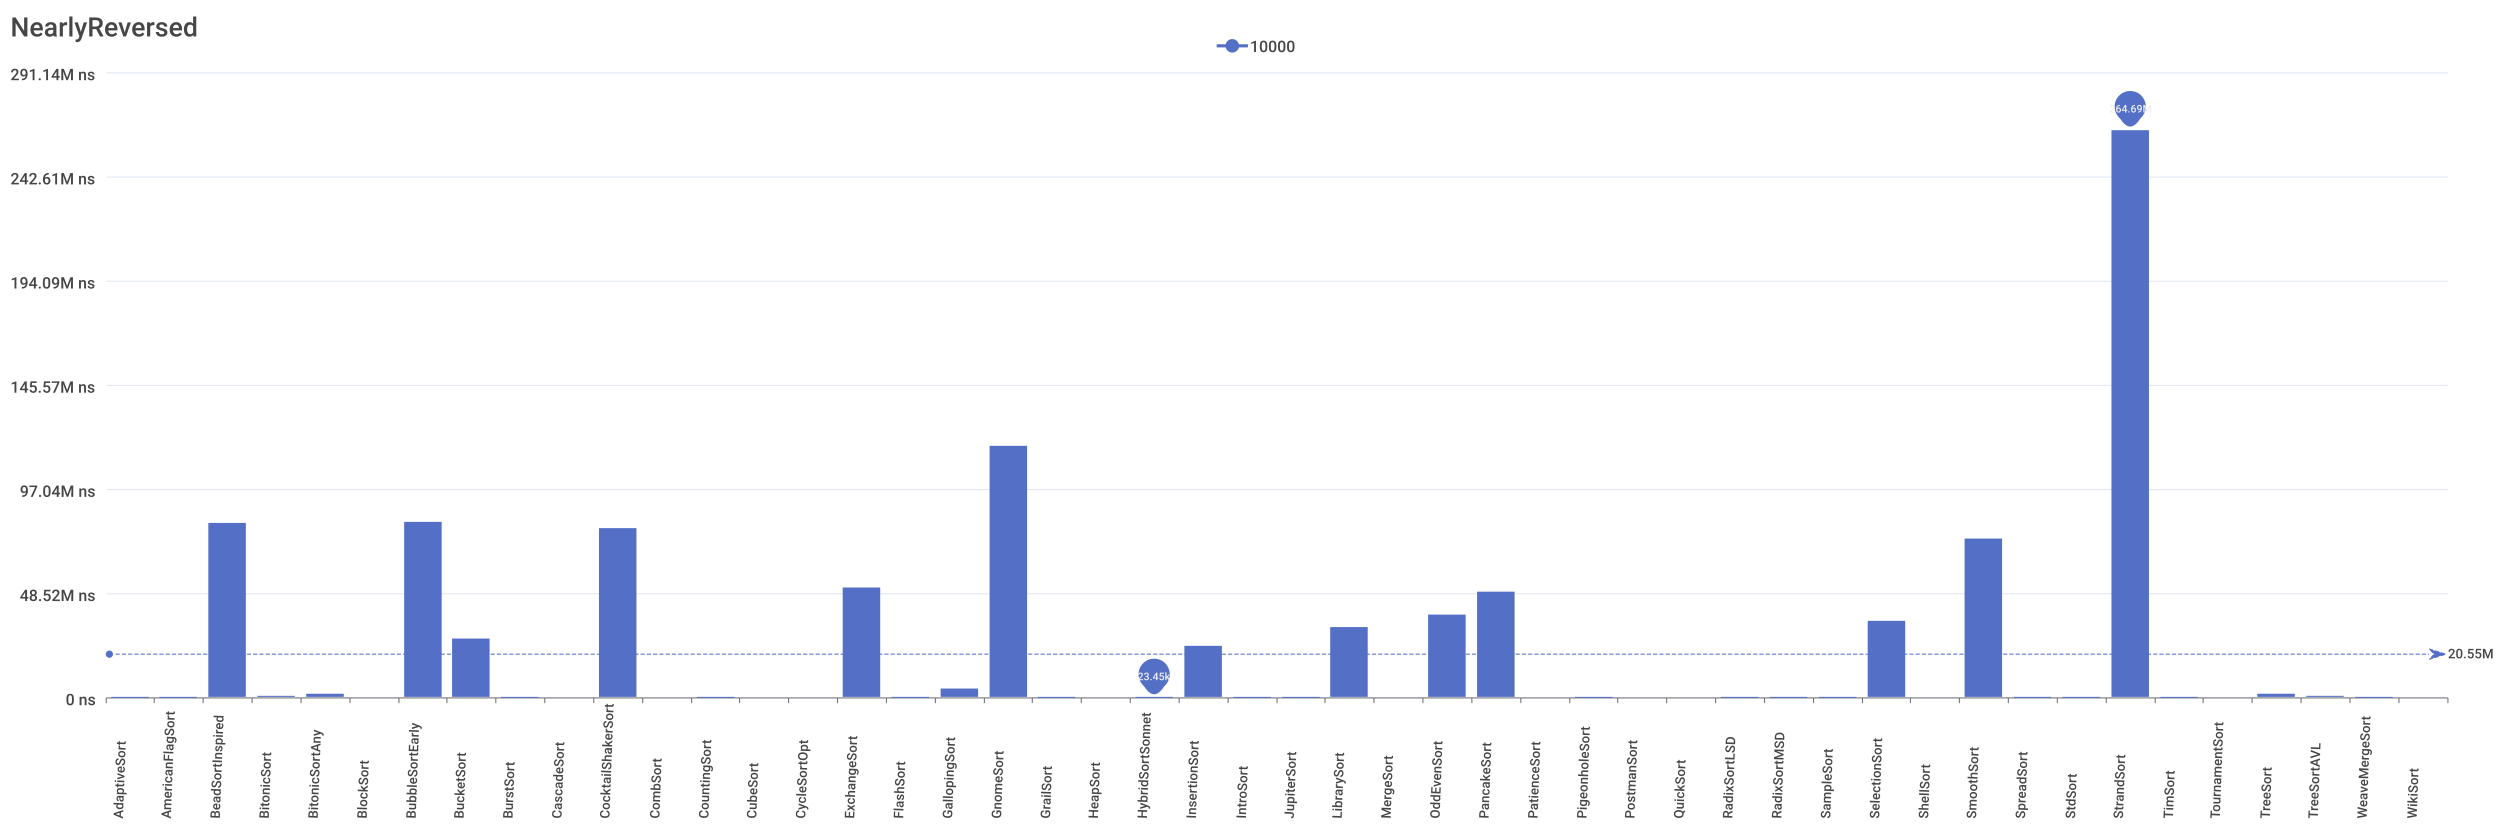
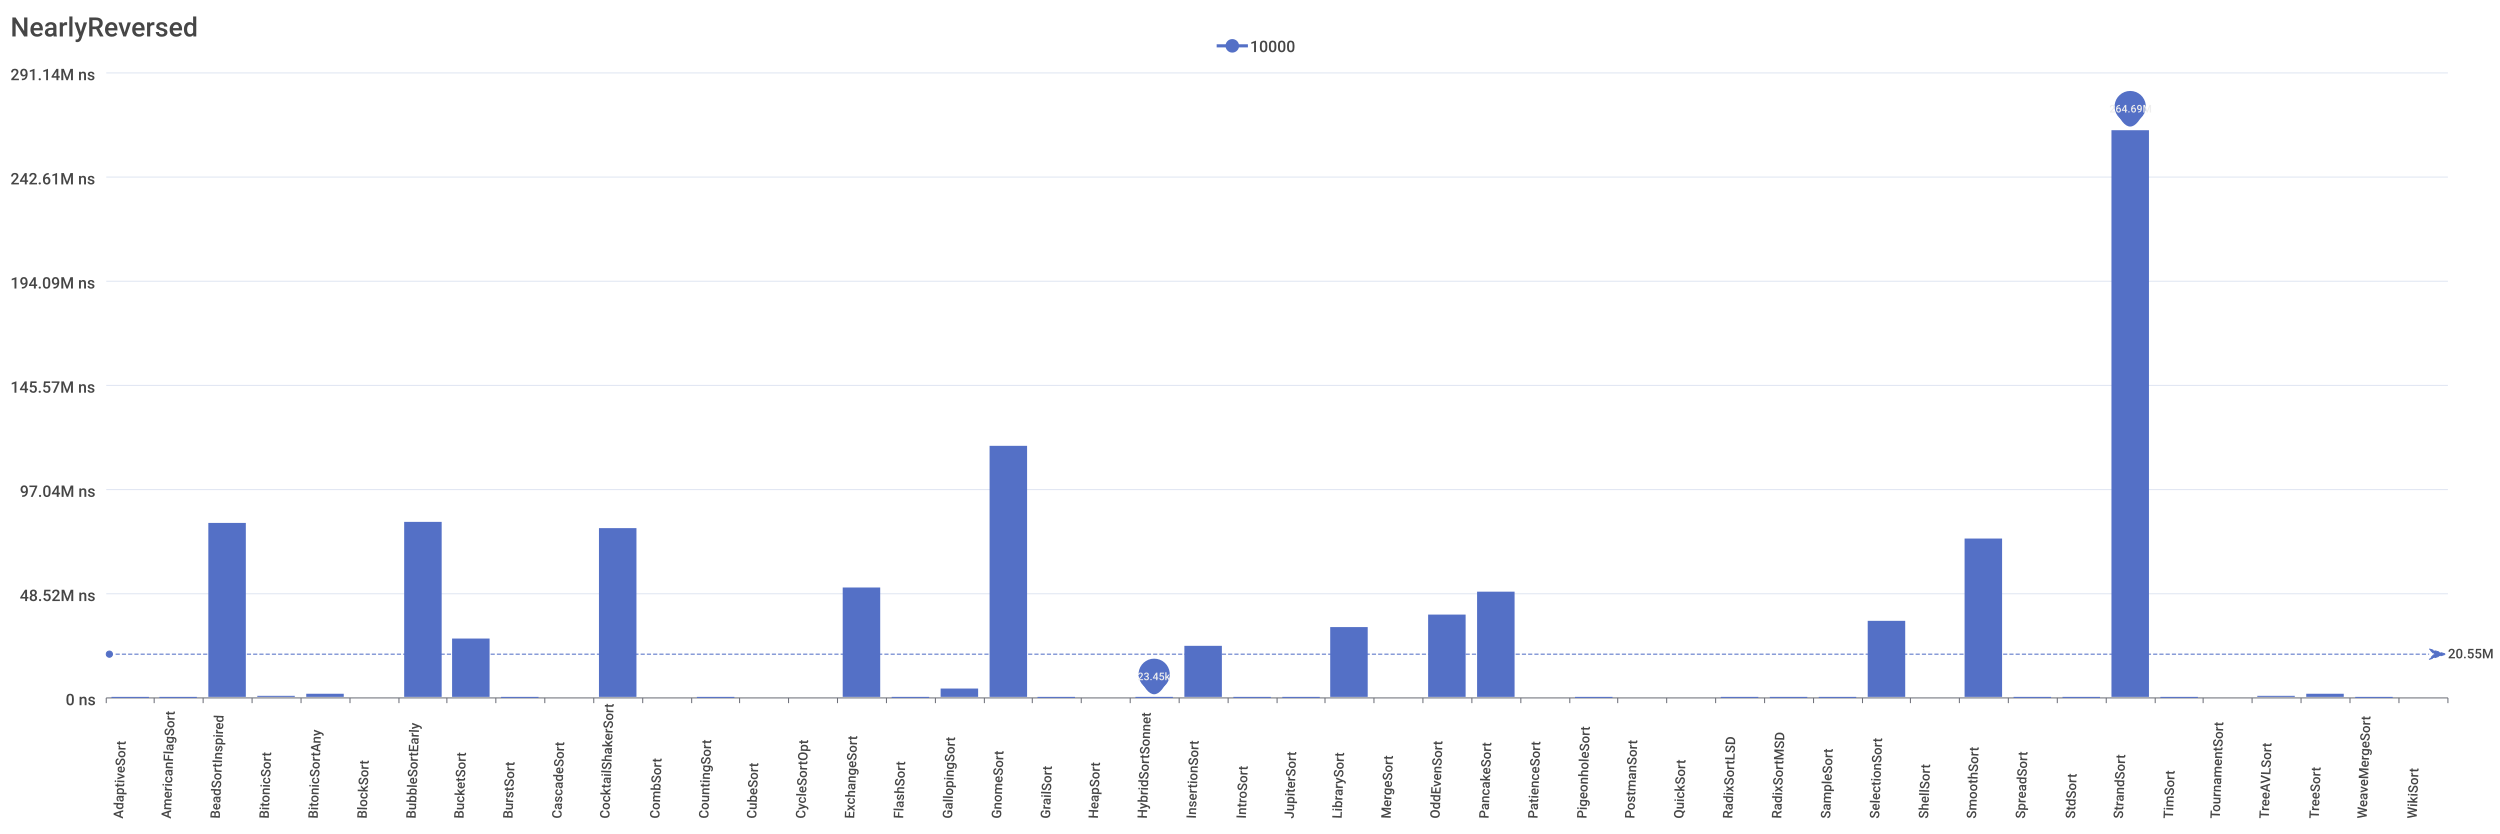
<svg xmlns="http://www.w3.org/2000/svg" width="2400" height="800">\n<path d="M 0 0 L 2400 0 L 2400 800 L 0 800 L 0 0" style="stroke-width:0;stroke:none;fill:rgba(255,255,255,1.0)" />
  <path d="M 1168 44 L 1198 44" style="stroke-width:3;stroke:rgba(84,112,198,1.0);fill:rgba(84,112,198,1.0)" />
  <circle cx="1183" cy="44" r="5" style="stroke-width:3;stroke:rgba(84,112,198,1.0);fill:rgba(84,112,198,1.0)" />
  <path d="" style="stroke-width:3;stroke:rgba(84,112,198,1.0);fill:rgba(84,112,198,1.0)" />
  <text x="1200" y="50" style="stroke-width:0;stroke:none;fill:rgba(70,70,70,1.0);font-size:15.3px;font-family:'Roboto Medium',sans-serif">10000</text>
  <text x="10" y="35" style="stroke-width:0;stroke:none;fill:rgba(70,70,70,1.0);font-size:25.6px;font-family:'Roboto Medium',sans-serif">NearlyReversed</text>
  <text x="10" y="77" style="stroke-width:0;stroke:none;fill:rgba(70,70,70,1.0);font-size:15.3px;font-family:'Roboto Medium',sans-serif">291.14M ns</text>
  <text x="10" y="177" style="stroke-width:0;stroke:none;fill:rgba(70,70,70,1.0);font-size:15.3px;font-family:'Roboto Medium',sans-serif">242.61M ns</text>
  <text x="10" y="277" style="stroke-width:0;stroke:none;fill:rgba(70,70,70,1.0);font-size:15.3px;font-family:'Roboto Medium',sans-serif">194.09M ns</text>
  <text x="10" y="377" style="stroke-width:0;stroke:none;fill:rgba(70,70,70,1.0);font-size:15.3px;font-family:'Roboto Medium',sans-serif">145.57M ns</text>
  <text x="19" y="477" style="stroke-width:0;stroke:none;fill:rgba(70,70,70,1.0);font-size:15.3px;font-family:'Roboto Medium',sans-serif">97.04M ns</text>
  <text x="19" y="577" style="stroke-width:0;stroke:none;fill:rgba(70,70,70,1.0);font-size:15.3px;font-family:'Roboto Medium',sans-serif">48.52M ns</text>
  <text x="63" y="677" style="stroke-width:0;stroke:none;fill:rgba(70,70,70,1.0);font-size:15.3px;font-family:'Roboto Medium',sans-serif">0 ns</text>
  <path d="M 102 70 L 2350 70" style="stroke-width:1;stroke:rgba(224,230,242,1.0);fill:none" />
  <path d="M 102 170 L 2350 170" style="stroke-width:1;stroke:rgba(224,230,242,1.0);fill:none" />
  <path d="M 102 270 L 2350 270" style="stroke-width:1;stroke:rgba(224,230,242,1.0);fill:none" />
  <path d="M 102 370 L 2350 370" style="stroke-width:1;stroke:rgba(224,230,242,1.0);fill:none" />
  <path d="M 102 470 L 2350 470" style="stroke-width:1;stroke:rgba(224,230,242,1.0);fill:none" />
  <path d="M 102 570 L 2350 570" style="stroke-width:1;stroke:rgba(224,230,242,1.0);fill:none" />
  <path d="M 102 675 L 102 670" style="stroke-width:1;stroke:rgba(110,112,121,1.0);fill:none" />
  <path d="M 148 675 L 148 670" style="stroke-width:1;stroke:rgba(110,112,121,1.0);fill:none" />
  <path d="M 195 675 L 195 670" style="stroke-width:1;stroke:rgba(110,112,121,1.0);fill:none" />
  <path d="M 242 675 L 242 670" style="stroke-width:1;stroke:rgba(110,112,121,1.0);fill:none" />
  <path d="M 289 675 L 289 670" style="stroke-width:1;stroke:rgba(110,112,121,1.0);fill:none" />
  <path d="M 336 675 L 336 670" style="stroke-width:1;stroke:rgba(110,112,121,1.0);fill:none" />
  <path d="M 383 675 L 383 670" style="stroke-width:1;stroke:rgba(110,112,121,1.0);fill:none" />
  <path d="M 429 675 L 429 670" style="stroke-width:1;stroke:rgba(110,112,121,1.0);fill:none" />
  <path d="M 476 675 L 476 670" style="stroke-width:1;stroke:rgba(110,112,121,1.0);fill:none" />
  <path d="M 523 675 L 523 670" style="stroke-width:1;stroke:rgba(110,112,121,1.0);fill:none" />
  <path d="M 570 675 L 570 670" style="stroke-width:1;stroke:rgba(110,112,121,1.0);fill:none" />
  <path d="M 617 675 L 617 670" style="stroke-width:1;stroke:rgba(110,112,121,1.0);fill:none" />
  <path d="M 664 675 L 664 670" style="stroke-width:1;stroke:rgba(110,112,121,1.0);fill:none" />
  <path d="M 710 675 L 710 670" style="stroke-width:1;stroke:rgba(110,112,121,1.0);fill:none" />
  <path d="M 757 675 L 757 670" style="stroke-width:1;stroke:rgba(110,112,121,1.0);fill:none" />
  <path d="M 804 675 L 804 670" style="stroke-width:1;stroke:rgba(110,112,121,1.0);fill:none" />
  <path d="M 851 675 L 851 670" style="stroke-width:1;stroke:rgba(110,112,121,1.0);fill:none" />
  <path d="M 898 675 L 898 670" style="stroke-width:1;stroke:rgba(110,112,121,1.0);fill:none" />
  <path d="M 945 675 L 945 670" style="stroke-width:1;stroke:rgba(110,112,121,1.0);fill:none" />
  <path d="M 991 675 L 991 670" style="stroke-width:1;stroke:rgba(110,112,121,1.0);fill:none" />
  <path d="M 1038 675 L 1038 670" style="stroke-width:1;stroke:rgba(110,112,121,1.0);fill:none" />
  <path d="M 1085 675 L 1085 670" style="stroke-width:1;stroke:rgba(110,112,121,1.0);fill:none" />
  <path d="M 1132 675 L 1132 670" style="stroke-width:1;stroke:rgba(110,112,121,1.0);fill:none" />
  <path d="M 1179 675 L 1179 670" style="stroke-width:1;stroke:rgba(110,112,121,1.0);fill:none" />
  <path d="M 1226 675 L 1226 670" style="stroke-width:1;stroke:rgba(110,112,121,1.0);fill:none" />
  <path d="M 1272 675 L 1272 670" style="stroke-width:1;stroke:rgba(110,112,121,1.0);fill:none" />
  <path d="M 1319 675 L 1319 670" style="stroke-width:1;stroke:rgba(110,112,121,1.0);fill:none" />
  <path d="M 1366 675 L 1366 670" style="stroke-width:1;stroke:rgba(110,112,121,1.0);fill:none" />
  <path d="M 1413 675 L 1413 670" style="stroke-width:1;stroke:rgba(110,112,121,1.0);fill:none" />
  <path d="M 1460 675 L 1460 670" style="stroke-width:1;stroke:rgba(110,112,121,1.0);fill:none" />
  <path d="M 1507 675 L 1507 670" style="stroke-width:1;stroke:rgba(110,112,121,1.0);fill:none" />
  <path d="M 1553 675 L 1553 670" style="stroke-width:1;stroke:rgba(110,112,121,1.0);fill:none" />
  <path d="M 1600 675 L 1600 670" style="stroke-width:1;stroke:rgba(110,112,121,1.0);fill:none" />
  <path d="M 1647 675 L 1647 670" style="stroke-width:1;stroke:rgba(110,112,121,1.0);fill:none" />
  <path d="M 1694 675 L 1694 670" style="stroke-width:1;stroke:rgba(110,112,121,1.0);fill:none" />
  <path d="M 1741 675 L 1741 670" style="stroke-width:1;stroke:rgba(110,112,121,1.0);fill:none" />
  <path d="M 1788 675 L 1788 670" style="stroke-width:1;stroke:rgba(110,112,121,1.0);fill:none" />
  <path d="M 1834 675 L 1834 670" style="stroke-width:1;stroke:rgba(110,112,121,1.0);fill:none" />
  <path d="M 1881 675 L 1881 670" style="stroke-width:1;stroke:rgba(110,112,121,1.0);fill:none" />
  <path d="M 1928 675 L 1928 670" style="stroke-width:1;stroke:rgba(110,112,121,1.0);fill:none" />
  <path d="M 1975 675 L 1975 670" style="stroke-width:1;stroke:rgba(110,112,121,1.0);fill:none" />
  <path d="M 2022 675 L 2022 670" style="stroke-width:1;stroke:rgba(110,112,121,1.0);fill:none" />
  <path d="M 2069 675 L 2069 670" style="stroke-width:1;stroke:rgba(110,112,121,1.0);fill:none" />
  <path d="M 2115 675 L 2115 670" style="stroke-width:1;stroke:rgba(110,112,121,1.0);fill:none" />
  <path d="M 2162 675 L 2162 670" style="stroke-width:1;stroke:rgba(110,112,121,1.0);fill:none" />
  <path d="M 2209 675 L 2209 670" style="stroke-width:1;stroke:rgba(110,112,121,1.0);fill:none" />
  <path d="M 2256 675 L 2256 670" style="stroke-width:1;stroke:rgba(110,112,121,1.0);fill:none" />
  <path d="M 2303 675 L 2303 670" style="stroke-width:1;stroke:rgba(110,112,121,1.0);fill:none" />
  <path d="M 2350 675 L 2350 670" style="stroke-width:1;stroke:rgba(110,112,121,1.0);fill:none" />
  <path d="M 102 670 L 2350 670" style="stroke-width:1;stroke:rgba(110,112,121,1.0);fill:none" />
  <text x="118" y="786" style="stroke-width:0;stroke:none;fill:rgba(70,70,70,1.0);font-size:12.8px;font-family:'Roboto Medium',sans-serif" transform="rotate(272.15,118,786)">AdaptiveSort</text>
  <text x="164" y="786" style="stroke-width:0;stroke:none;fill:rgba(70,70,70,1.0);font-size:12.8px;font-family:'Roboto Medium',sans-serif" transform="rotate(272.15,164,786)">AmericanFlagSort</text>
  <text x="211" y="786" style="stroke-width:0;stroke:none;fill:rgba(70,70,70,1.0);font-size:12.8px;font-family:'Roboto Medium',sans-serif" transform="rotate(272.15,211,786)">BeadSortInspired</text>
  <text x="258" y="786" style="stroke-width:0;stroke:none;fill:rgba(70,70,70,1.0);font-size:12.8px;font-family:'Roboto Medium',sans-serif" transform="rotate(272.15,258,786)">BitonicSort</text>
  <text x="305" y="786" style="stroke-width:0;stroke:none;fill:rgba(70,70,70,1.0);font-size:12.8px;font-family:'Roboto Medium',sans-serif" transform="rotate(272.15,305,786)">BitonicSortAny</text>
  <text x="352" y="786" style="stroke-width:0;stroke:none;fill:rgba(70,70,70,1.0);font-size:12.8px;font-family:'Roboto Medium',sans-serif" transform="rotate(272.15,352,786)">BlockSort</text>
  <text x="399" y="786" style="stroke-width:0;stroke:none;fill:rgba(70,70,70,1.0);font-size:12.8px;font-family:'Roboto Medium',sans-serif" transform="rotate(272.15,399,786)">BubbleSortEarly</text>
  <text x="445" y="786" style="stroke-width:0;stroke:none;fill:rgba(70,70,70,1.0);font-size:12.8px;font-family:'Roboto Medium',sans-serif" transform="rotate(272.15,445,786)">BucketSort</text>
  <text x="492" y="786" style="stroke-width:0;stroke:none;fill:rgba(70,70,70,1.0);font-size:12.8px;font-family:'Roboto Medium',sans-serif" transform="rotate(272.15,492,786)">BurstSort</text>
  <text x="539" y="786" style="stroke-width:0;stroke:none;fill:rgba(70,70,70,1.0);font-size:12.8px;font-family:'Roboto Medium',sans-serif" transform="rotate(272.15,539,786)">CascadeSort</text>
  <text x="585" y="786" style="stroke-width:0;stroke:none;fill:rgba(70,70,70,1.0);font-size:12.8px;font-family:'Roboto Medium',sans-serif" transform="rotate(272.15,585,786)">CocktailShakerSort</text>
  <text x="633" y="786" style="stroke-width:0;stroke:none;fill:rgba(70,70,70,1.0);font-size:12.8px;font-family:'Roboto Medium',sans-serif" transform="rotate(272.15,633,786)">CombSort</text>
  <text x="680" y="786" style="stroke-width:0;stroke:none;fill:rgba(70,70,70,1.0);font-size:12.8px;font-family:'Roboto Medium',sans-serif" transform="rotate(272.15,680,786)">CountingSort</text>
  <text x="726" y="786" style="stroke-width:0;stroke:none;fill:rgba(70,70,70,1.0);font-size:12.8px;font-family:'Roboto Medium',sans-serif" transform="rotate(272.15,726,786)">CubeSort</text>
  <text x="773" y="786" style="stroke-width:0;stroke:none;fill:rgba(70,70,70,1.0);font-size:12.8px;font-family:'Roboto Medium',sans-serif" transform="rotate(272.15,773,786)">CycleSortOpt</text>
  <text x="820" y="786" style="stroke-width:0;stroke:none;fill:rgba(70,70,70,1.0);font-size:12.8px;font-family:'Roboto Medium',sans-serif" transform="rotate(272.15,820,786)">ExchangeSort</text>
  <text x="867" y="786" style="stroke-width:0;stroke:none;fill:rgba(70,70,70,1.0);font-size:12.8px;font-family:'Roboto Medium',sans-serif" transform="rotate(272.15,867,786)">FlashSort</text>
  <text x="914" y="786" style="stroke-width:0;stroke:none;fill:rgba(70,70,70,1.0);font-size:12.8px;font-family:'Roboto Medium',sans-serif" transform="rotate(272.15,914,786)">GallopingSort</text>
  <text x="961" y="786" style="stroke-width:0;stroke:none;fill:rgba(70,70,70,1.0);font-size:12.8px;font-family:'Roboto Medium',sans-serif" transform="rotate(272.15,961,786)">GnomeSort</text>
  <text x="1008" y="786" style="stroke-width:0;stroke:none;fill:rgba(70,70,70,1.0);font-size:12.8px;font-family:'Roboto Medium',sans-serif" transform="rotate(272.15,1008,786)">GrailSort</text>
  <text x="1054" y="786" style="stroke-width:0;stroke:none;fill:rgba(70,70,70,1.0);font-size:12.8px;font-family:'Roboto Medium',sans-serif" transform="rotate(272.15,1054,786)">HeapSort</text>
  <text x="1101" y="786" style="stroke-width:0;stroke:none;fill:rgba(70,70,70,1.0);font-size:12.8px;font-family:'Roboto Medium',sans-serif" transform="rotate(272.15,1101,786)">HybridSortSonnet</text>
  <text x="1148" y="786" style="stroke-width:0;stroke:none;fill:rgba(70,70,70,1.0);font-size:12.8px;font-family:'Roboto Medium',sans-serif" transform="rotate(272.15,1148,786)">InsertionSort</text>
  <text x="1196" y="786" style="stroke-width:0;stroke:none;fill:rgba(70,70,70,1.0);font-size:12.8px;font-family:'Roboto Medium',sans-serif" transform="rotate(272.15,1196,786)">IntroSort</text>
  <text x="1242" y="786" style="stroke-width:0;stroke:none;fill:rgba(70,70,70,1.0);font-size:12.8px;font-family:'Roboto Medium',sans-serif" transform="rotate(272.15,1242,786)">JupiterSort</text>
  <text x="1288" y="786" style="stroke-width:0;stroke:none;fill:rgba(70,70,70,1.0);font-size:12.8px;font-family:'Roboto Medium',sans-serif" transform="rotate(272.15,1288,786)">LibrarySort</text>
  <text x="1335" y="786" style="stroke-width:0;stroke:none;fill:rgba(70,70,70,1.0);font-size:12.8px;font-family:'Roboto Medium',sans-serif" transform="rotate(272.15,1335,786)">MergeSort</text>
  <text x="1382" y="786" style="stroke-width:0;stroke:none;fill:rgba(70,70,70,1.0);font-size:12.8px;font-family:'Roboto Medium',sans-serif" transform="rotate(272.15,1382,786)">OddEvenSort</text>
  <text x="1429" y="786" style="stroke-width:0;stroke:none;fill:rgba(70,70,70,1.0);font-size:12.8px;font-family:'Roboto Medium',sans-serif" transform="rotate(272.15,1429,786)">PancakeSort</text>
  <text x="1476" y="786" style="stroke-width:0;stroke:none;fill:rgba(70,70,70,1.0);font-size:12.8px;font-family:'Roboto Medium',sans-serif" transform="rotate(272.15,1476,786)">PatienceSort</text>
  <text x="1523" y="786" style="stroke-width:0;stroke:none;fill:rgba(70,70,70,1.0);font-size:12.8px;font-family:'Roboto Medium',sans-serif" transform="rotate(272.15,1523,786)">PigeonholeSort</text>
  <text x="1569" y="786" style="stroke-width:0;stroke:none;fill:rgba(70,70,70,1.0);font-size:12.8px;font-family:'Roboto Medium',sans-serif" transform="rotate(272.15,1569,786)">PostmanSort</text>
  <text x="1616" y="786" style="stroke-width:0;stroke:none;fill:rgba(70,70,70,1.0);font-size:12.8px;font-family:'Roboto Medium',sans-serif" transform="rotate(272.15,1616,786)">QuickSort</text>
  <text x="1663" y="786" style="stroke-width:0;stroke:none;fill:rgba(70,70,70,1.0);font-size:12.8px;font-family:'Roboto Medium',sans-serif" transform="rotate(272.15,1663,786)">RadixSortLSD</text>
  <text x="1710" y="786" style="stroke-width:0;stroke:none;fill:rgba(70,70,70,1.0);font-size:12.8px;font-family:'Roboto Medium',sans-serif" transform="rotate(272.15,1710,786)">RadixSortMSD</text>
  <text x="1757" y="786" style="stroke-width:0;stroke:none;fill:rgba(70,70,70,1.0);font-size:12.8px;font-family:'Roboto Medium',sans-serif" transform="rotate(272.15,1757,786)">SampleSort</text>
  <text x="1804" y="786" style="stroke-width:0;stroke:none;fill:rgba(70,70,70,1.0);font-size:12.8px;font-family:'Roboto Medium',sans-serif" transform="rotate(272.15,1804,786)">SelectionSort</text>
  <text x="1851" y="786" style="stroke-width:0;stroke:none;fill:rgba(70,70,70,1.0);font-size:12.8px;font-family:'Roboto Medium',sans-serif" transform="rotate(272.15,1851,786)">ShellSort</text>
  <text x="1897" y="786" style="stroke-width:0;stroke:none;fill:rgba(70,70,70,1.0);font-size:12.8px;font-family:'Roboto Medium',sans-serif" transform="rotate(272.15,1897,786)">SmoothSort</text>
  <text x="1944" y="786" style="stroke-width:0;stroke:none;fill:rgba(70,70,70,1.0);font-size:12.8px;font-family:'Roboto Medium',sans-serif" transform="rotate(272.15,1944,786)">SpreadSort</text>
  <text x="1992" y="786" style="stroke-width:0;stroke:none;fill:rgba(70,70,70,1.0);font-size:12.8px;font-family:'Roboto Medium',sans-serif" transform="rotate(272.15,1992,786)">StdSort</text>
  <text x="2038" y="786" style="stroke-width:0;stroke:none;fill:rgba(70,70,70,1.0);font-size:12.8px;font-family:'Roboto Medium',sans-serif" transform="rotate(272.15,2038,786)">StrandSort</text>
  <text x="2086" y="786" style="stroke-width:0;stroke:none;fill:rgba(70,70,70,1.0);font-size:12.8px;font-family:'Roboto Medium',sans-serif" transform="rotate(272.15,2086,786)">TimSort</text>
  <text x="2131" y="786" style="stroke-width:0;stroke:none;fill:rgba(70,70,70,1.0);font-size:12.8px;font-family:'Roboto Medium',sans-serif" transform="rotate(272.15,2131,786)">TournamentSort</text>
-   <text x="2179" y="786" style="stroke-width:0;stroke:none;fill:rgba(70,70,70,1.0);font-size:12.8px;font-family:'Roboto Medium',sans-serif" transform="rotate(272.15,2179,786)">TreeSort</text>
-   <text x="2225" y="786" style="stroke-width:0;stroke:none;fill:rgba(70,70,70,1.0);font-size:12.8px;font-family:'Roboto Medium',sans-serif" transform="rotate(272.15,2225,786)">TreeSortAVL</text>
+   <text x="2178" y="786" style="stroke-width:0;stroke:none;fill:rgba(70,70,70,1.0);font-size:12.8px;font-family:'Roboto Medium',sans-serif" transform="rotate(272.15,2178,786)">TreeAVLSort</text>
+   <text x="2226" y="786" style="stroke-width:0;stroke:none;fill:rgba(70,70,70,1.0);font-size:12.8px;font-family:'Roboto Medium',sans-serif" transform="rotate(272.15,2226,786)">TreeSort</text>
  <text x="2272" y="786" style="stroke-width:0;stroke:none;fill:rgba(70,70,70,1.0);font-size:12.8px;font-family:'Roboto Medium',sans-serif" transform="rotate(272.15,2272,786)">WeaveMergeSort</text>
  <text x="2320" y="786" style="stroke-width:0;stroke:none;fill:rgba(70,70,70,1.0);font-size:12.8px;font-family:'Roboto Medium',sans-serif" transform="rotate(272.15,2320,786)">WikiSort</text>
  <path d="M 107 670 L 143 670 L 143 669 L 107 669 L 107 670" style="stroke-width:0;stroke:none;fill:rgba(84,112,198,1.0)" />
  <path d="M 153 670 L 189 670 L 189 669 L 153 669 L 153 670" style="stroke-width:0;stroke:none;fill:rgba(84,112,198,1.0)" />
  <path d="M 200 502 L 236 502 L 236 669 L 200 669 L 200 502" style="stroke-width:0;stroke:none;fill:rgba(84,112,198,1.0)" />
  <path d="M 247 668 L 283 668 L 283 669 L 247 669 L 247 668" style="stroke-width:0;stroke:none;fill:rgba(84,112,198,1.0)" />
  <path d="M 294 666 L 330 666 L 330 669 L 294 669 L 294 666" style="stroke-width:0;stroke:none;fill:rgba(84,112,198,1.0)" />
  <path d="M 341 669 L 377 669 L 377 669 L 341 669 L 341 669" style="stroke-width:0;stroke:none;fill:rgba(84,112,198,1.0)" />
  <path d="M 388 501 L 424 501 L 424 669 L 388 669 L 388 501" style="stroke-width:0;stroke:none;fill:rgba(84,112,198,1.0)" />
  <path d="M 434 613 L 470 613 L 470 669 L 434 669 L 434 613" style="stroke-width:0;stroke:none;fill:rgba(84,112,198,1.0)" />
  <path d="M 481 670 L 517 670 L 517 669 L 481 669 L 481 670" style="stroke-width:0;stroke:none;fill:rgba(84,112,198,1.0)" />
  <path d="M 528 669 L 564 669 L 564 669 L 528 669 L 528 669" style="stroke-width:0;stroke:none;fill:rgba(84,112,198,1.0)" />
  <path d="M 575 507 L 611 507 L 611 669 L 575 669 L 575 507" style="stroke-width:0;stroke:none;fill:rgba(84,112,198,1.0)" />
  <path d="M 622 669 L 658 669 L 658 669 L 622 669 L 622 669" style="stroke-width:0;stroke:none;fill:rgba(84,112,198,1.0)" />
  <path d="M 669 670 L 705 670 L 705 669 L 669 669 L 669 670" style="stroke-width:0;stroke:none;fill:rgba(84,112,198,1.0)" />
  <path d="M 715 669 L 751 669 L 751 669 L 715 669 L 715 669" style="stroke-width:0;stroke:none;fill:rgba(84,112,198,1.0)" />
  <path d="M 762 669 L 798 669 L 798 669 L 762 669 L 762 669" style="stroke-width:0;stroke:none;fill:rgba(84,112,198,1.0)" />
  <path d="M 809 564 L 845 564 L 845 669 L 809 669 L 809 564" style="stroke-width:0;stroke:none;fill:rgba(84,112,198,1.0)" />
  <path d="M 856 670 L 892 670 L 892 669 L 856 669 L 856 670" style="stroke-width:0;stroke:none;fill:rgba(84,112,198,1.0)" />
  <path d="M 903 661 L 939 661 L 939 669 L 903 669 L 903 661" style="stroke-width:0;stroke:none;fill:rgba(84,112,198,1.0)" />
  <path d="M 950 428 L 986 428 L 986 669 L 950 669 L 950 428" style="stroke-width:0;stroke:none;fill:rgba(84,112,198,1.0)" />
  <path d="M 996 670 L 1032 670 L 1032 669 L 996 669 L 996 670" style="stroke-width:0;stroke:none;fill:rgba(84,112,198,1.0)" />
  <path d="M 1043 669 L 1079 669 L 1079 669 L 1043 669 L 1043 669" style="stroke-width:0;stroke:none;fill:rgba(84,112,198,1.0)" />
  <path d="M 1090 670 L 1126 670 L 1126 669 L 1090 669 L 1090 670" style="stroke-width:0;stroke:none;fill:rgba(84,112,198,1.0)" />
  <path d="M 1137 620 L 1173 620 L 1173 669 L 1137 669 L 1137 620" style="stroke-width:0;stroke:none;fill:rgba(84,112,198,1.0)" />
  <path d="M 1184 670 L 1220 670 L 1220 669 L 1184 669 L 1184 670" style="stroke-width:0;stroke:none;fill:rgba(84,112,198,1.0)" />
  <path d="M 1231 670 L 1267 670 L 1267 669 L 1231 669 L 1231 670" style="stroke-width:0;stroke:none;fill:rgba(84,112,198,1.0)" />
  <path d="M 1277 602 L 1313 602 L 1313 669 L 1277 669 L 1277 602" style="stroke-width:0;stroke:none;fill:rgba(84,112,198,1.0)" />
  <path d="M 1324 669 L 1360 669 L 1360 669 L 1324 669 L 1324 669" style="stroke-width:0;stroke:none;fill:rgba(84,112,198,1.0)" />
  <path d="M 1371 590 L 1407 590 L 1407 669 L 1371 669 L 1371 590" style="stroke-width:0;stroke:none;fill:rgba(84,112,198,1.0)" />
  <path d="M 1418 568 L 1454 568 L 1454 669 L 1418 669 L 1418 568" style="stroke-width:0;stroke:none;fill:rgba(84,112,198,1.0)" />
  <path d="M 1465 669 L 1501 669 L 1501 669 L 1465 669 L 1465 669" style="stroke-width:0;stroke:none;fill:rgba(84,112,198,1.0)" />
  <path d="M 1512 670 L 1548 670 L 1548 669 L 1512 669 L 1512 670" style="stroke-width:0;stroke:none;fill:rgba(84,112,198,1.0)" />
  <path d="M 1558 669 L 1594 669 L 1594 669 L 1558 669 L 1558 669" style="stroke-width:0;stroke:none;fill:rgba(84,112,198,1.0)" />
  <path d="M 1605 669 L 1641 669 L 1641 669 L 1605 669 L 1605 669" style="stroke-width:0;stroke:none;fill:rgba(84,112,198,1.0)" />
  <path d="M 1652 670 L 1688 670 L 1688 669 L 1652 669 L 1652 670" style="stroke-width:0;stroke:none;fill:rgba(84,112,198,1.0)" />
  <path d="M 1699 670 L 1735 670 L 1735 669 L 1699 669 L 1699 670" style="stroke-width:0;stroke:none;fill:rgba(84,112,198,1.0)" />
  <path d="M 1746 670 L 1782 670 L 1782 669 L 1746 669 L 1746 670" style="stroke-width:0;stroke:none;fill:rgba(84,112,198,1.0)" />
  <path d="M 1793 596 L 1829 596 L 1829 669 L 1793 669 L 1793 596" style="stroke-width:0;stroke:none;fill:rgba(84,112,198,1.0)" />
  <path d="M 1839 669 L 1875 669 L 1875 669 L 1839 669 L 1839 669" style="stroke-width:0;stroke:none;fill:rgba(84,112,198,1.0)" />
  <path d="M 1886 517 L 1922 517 L 1922 669 L 1886 669 L 1886 517" style="stroke-width:0;stroke:none;fill:rgba(84,112,198,1.0)" />
  <path d="M 1933 670 L 1969 670 L 1969 669 L 1933 669 L 1933 670" style="stroke-width:0;stroke:none;fill:rgba(84,112,198,1.0)" />
  <path d="M 1980 670 L 2016 670 L 2016 669 L 1980 669 L 1980 670" style="stroke-width:0;stroke:none;fill:rgba(84,112,198,1.0)" />
  <path d="M 2027 125 L 2063 125 L 2063 669 L 2027 669 L 2027 125" style="stroke-width:0;stroke:none;fill:rgba(84,112,198,1.0)" />
  <path d="M 2074 670 L 2110 670 L 2110 669 L 2074 669 L 2074 670" style="stroke-width:0;stroke:none;fill:rgba(84,112,198,1.0)" />
  <path d="M 2120 669 L 2156 669 L 2156 669 L 2120 669 L 2120 669" style="stroke-width:0;stroke:none;fill:rgba(84,112,198,1.0)" />
-   <path d="M 2167 666 L 2203 666 L 2203 669 L 2167 669 L 2167 666" style="stroke-width:0;stroke:none;fill:rgba(84,112,198,1.0)" />
-   <path d="M 2214 668 L 2250 668 L 2250 669 L 2214 669 L 2214 668" style="stroke-width:0;stroke:none;fill:rgba(84,112,198,1.0)" />
+   <path d="M 2167 668 L 2203 668 L 2203 669 L 2167 669 L 2167 668" style="stroke-width:0;stroke:none;fill:rgba(84,112,198,1.0)" />
+   <path d="M 2214 666 L 2250 666 L 2250 669 L 2214 669 L 2214 666" style="stroke-width:0;stroke:none;fill:rgba(84,112,198,1.0)" />
  <path d="M 2261 670 L 2297 670 L 2297 669 L 2261 669 L 2261 670" style="stroke-width:0;stroke:none;fill:rgba(84,112,198,1.0)" />
  <path d="M 2308 669 L 2344 669 L 2344 669 L 2308 669 L 2308 669" style="stroke-width:0;stroke:none;fill:rgba(84,112,198,1.0)" />
  <path d="M 2042 117 A 15 15 330.00 1 1 2048 117 L 2045 103 Z" style="stroke-width:0;stroke:none;fill:rgba(84,112,198,1.0)" />
  <path d="M 2030 103 Q2045,140 2060,103 Z" style="stroke-width:0;stroke:none;fill:rgba(84,112,198,1.0)" />
  <text x="2025" y="108" style="stroke-width:0;stroke:none;fill:rgba(238,238,238,1.0);font-size:10.2px;font-family:'Roboto Medium',sans-serif">264.69M</text>
  <path d="M 1105 662 A 15 15 330.00 1 1 1111 662 L 1108 648 Z" style="stroke-width:0;stroke:none;fill:rgba(84,112,198,1.0)" />
  <path d="M 1093 648 Q1108,685 1123,648 Z" style="stroke-width:0;stroke:none;fill:rgba(84,112,198,1.0)" />
  <text x="1092" y="653" style="stroke-width:0;stroke:none;fill:rgba(238,238,238,1.0);font-size:10.2px;font-family:'Roboto Medium',sans-serif">23.45k</text>
  <circle cx="105" cy="628" r="3" style="stroke-width:1;stroke:rgba(84,112,198,1.0);fill:rgba(84,112,198,1.0)" />
  <path stroke-dasharray="4.0, 2.0" d="" style="stroke-width:1;stroke:rgba(84,112,198,1.0);fill:rgba(84,112,198,1.0)" />
  <path stroke-dasharray="4.0, 2.0" d="M 111 628 L 2332 628" style="stroke-width:1;stroke:rgba(84,112,198,1.0);fill:rgba(84,112,198,1.0)" />
  <path stroke-dasharray="4.0, 2.0" d="M 2332 623 L 2348 628 L 2332 633 L 2337 628 L 2332 623" style="stroke-width:1;stroke:rgba(84,112,198,1.0);fill:rgba(84,112,198,1.0)" />
  <text x="2350" y="632" style="stroke-width:0;stroke:none;fill:rgba(70,70,70,1.0);font-size:12.8px;font-family:'Roboto Medium',sans-serif">20.55M</text>
</svg>
